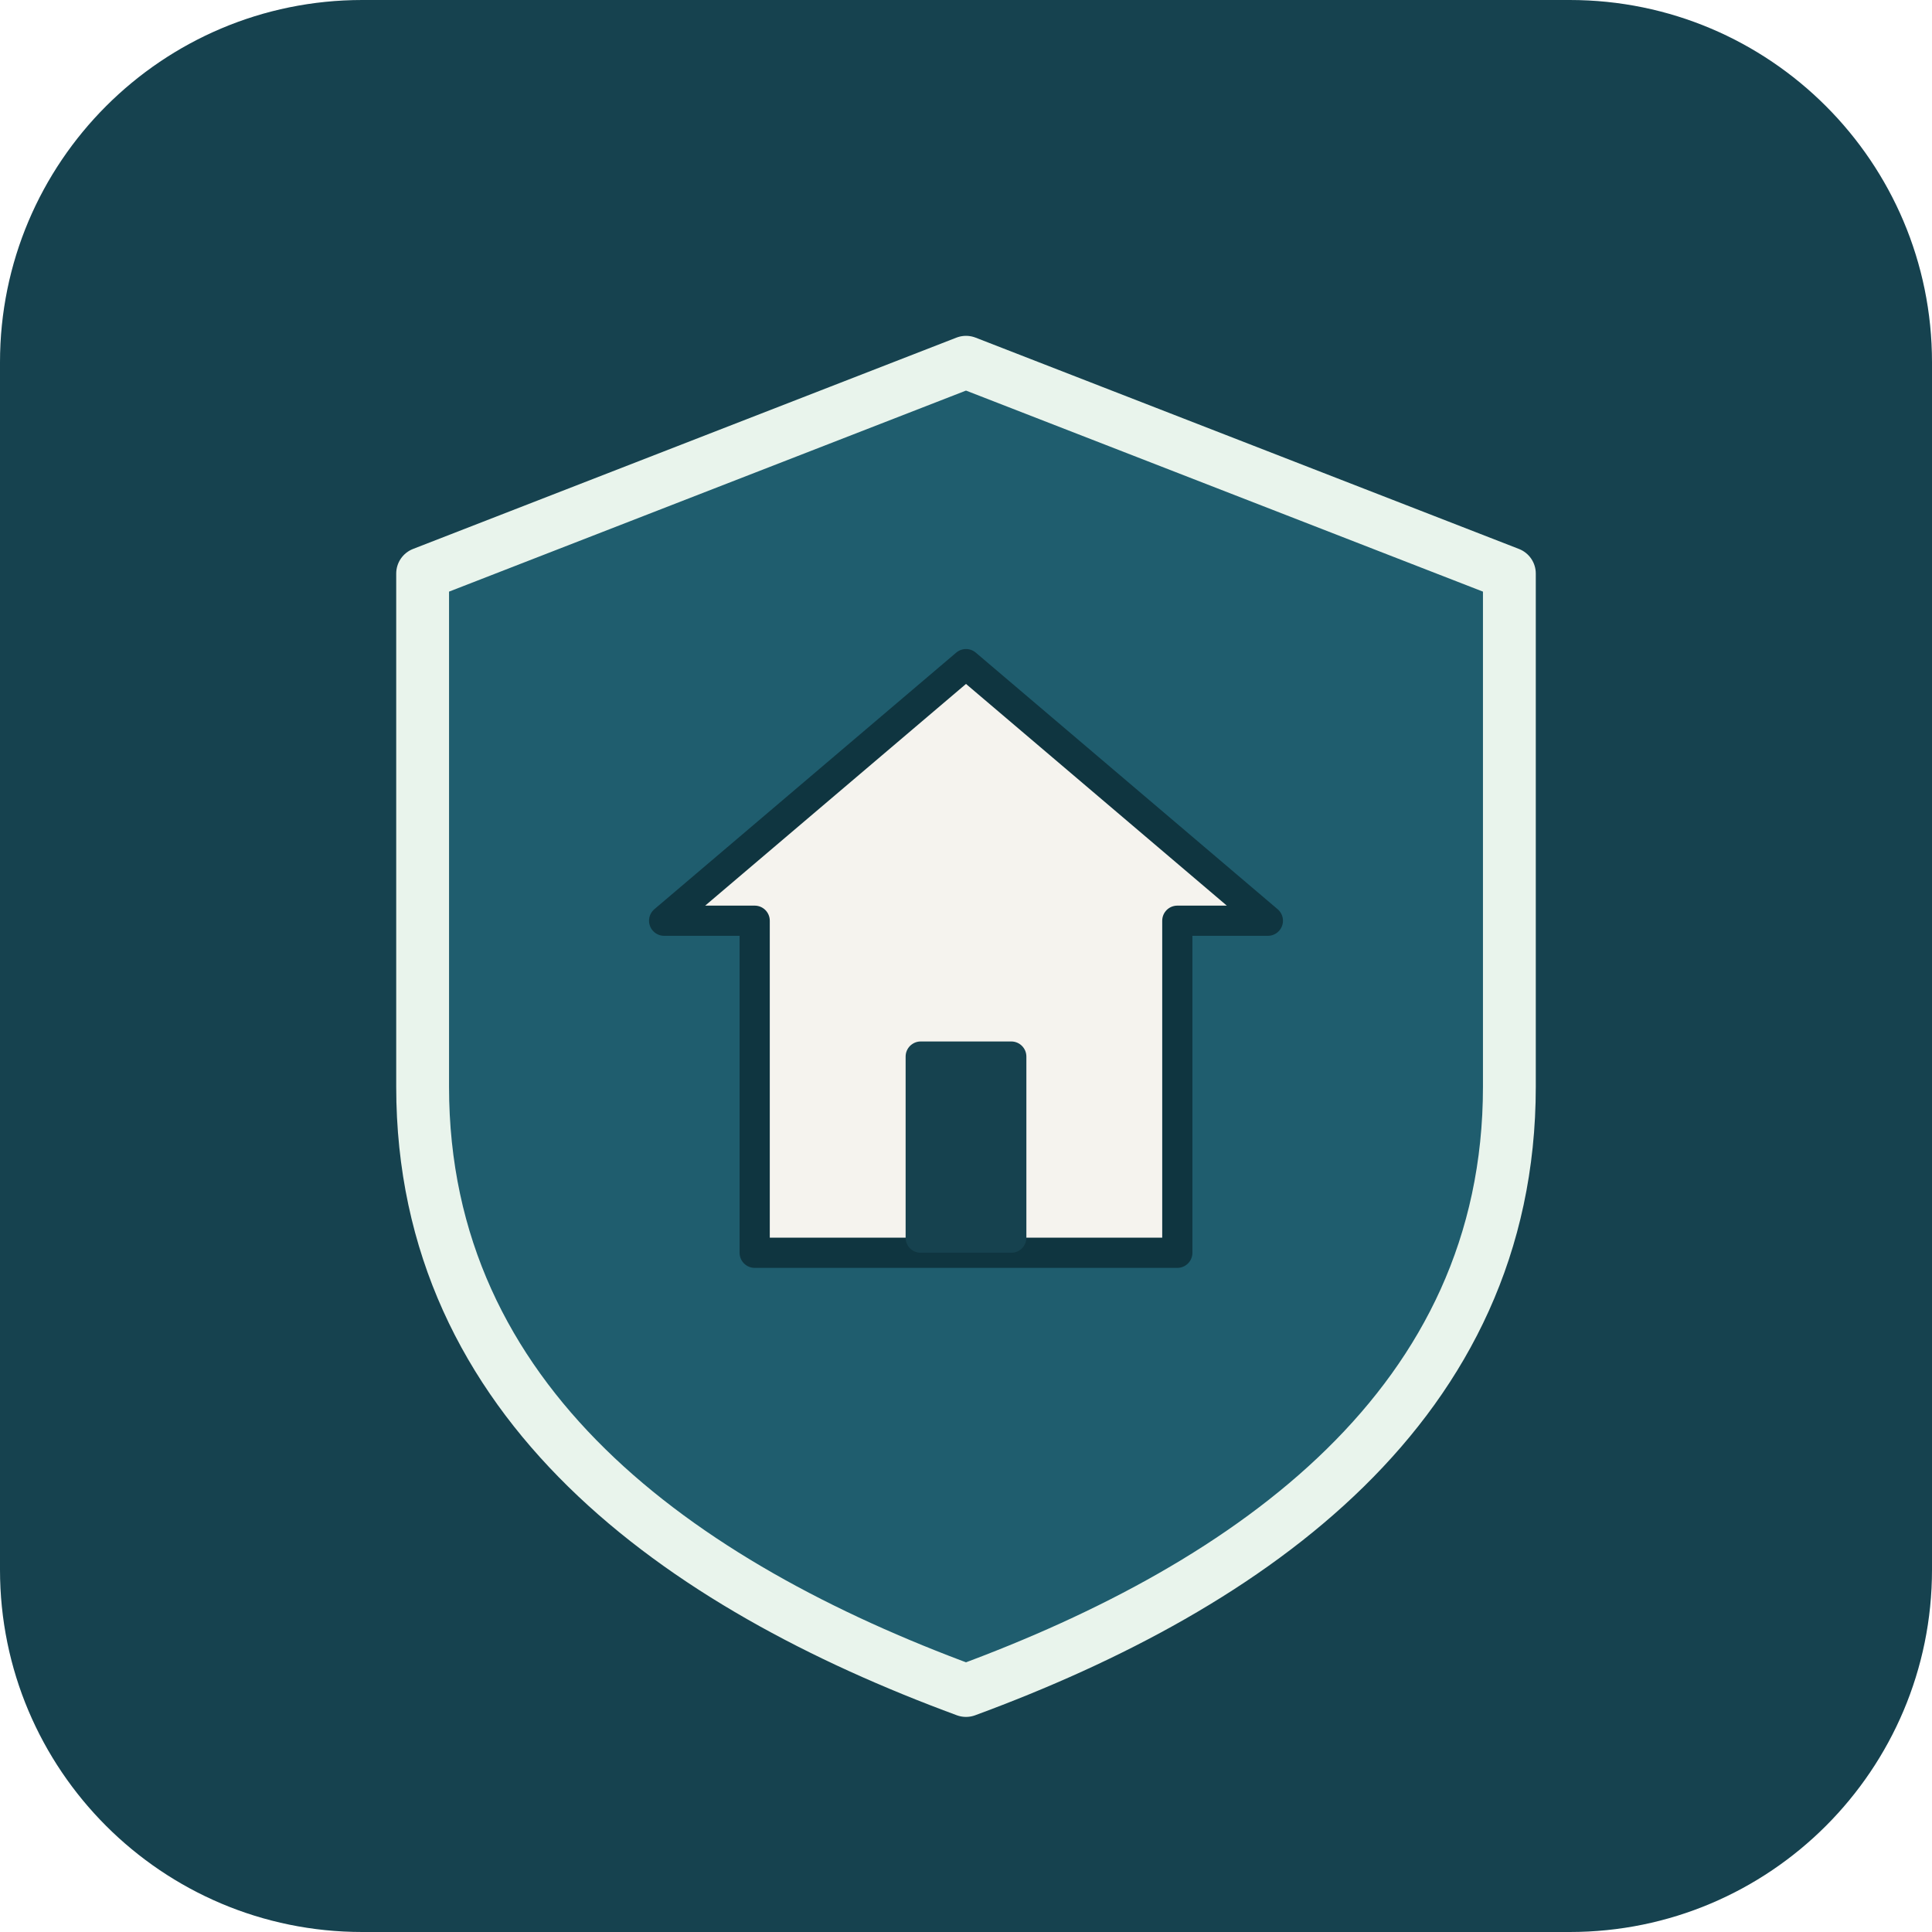
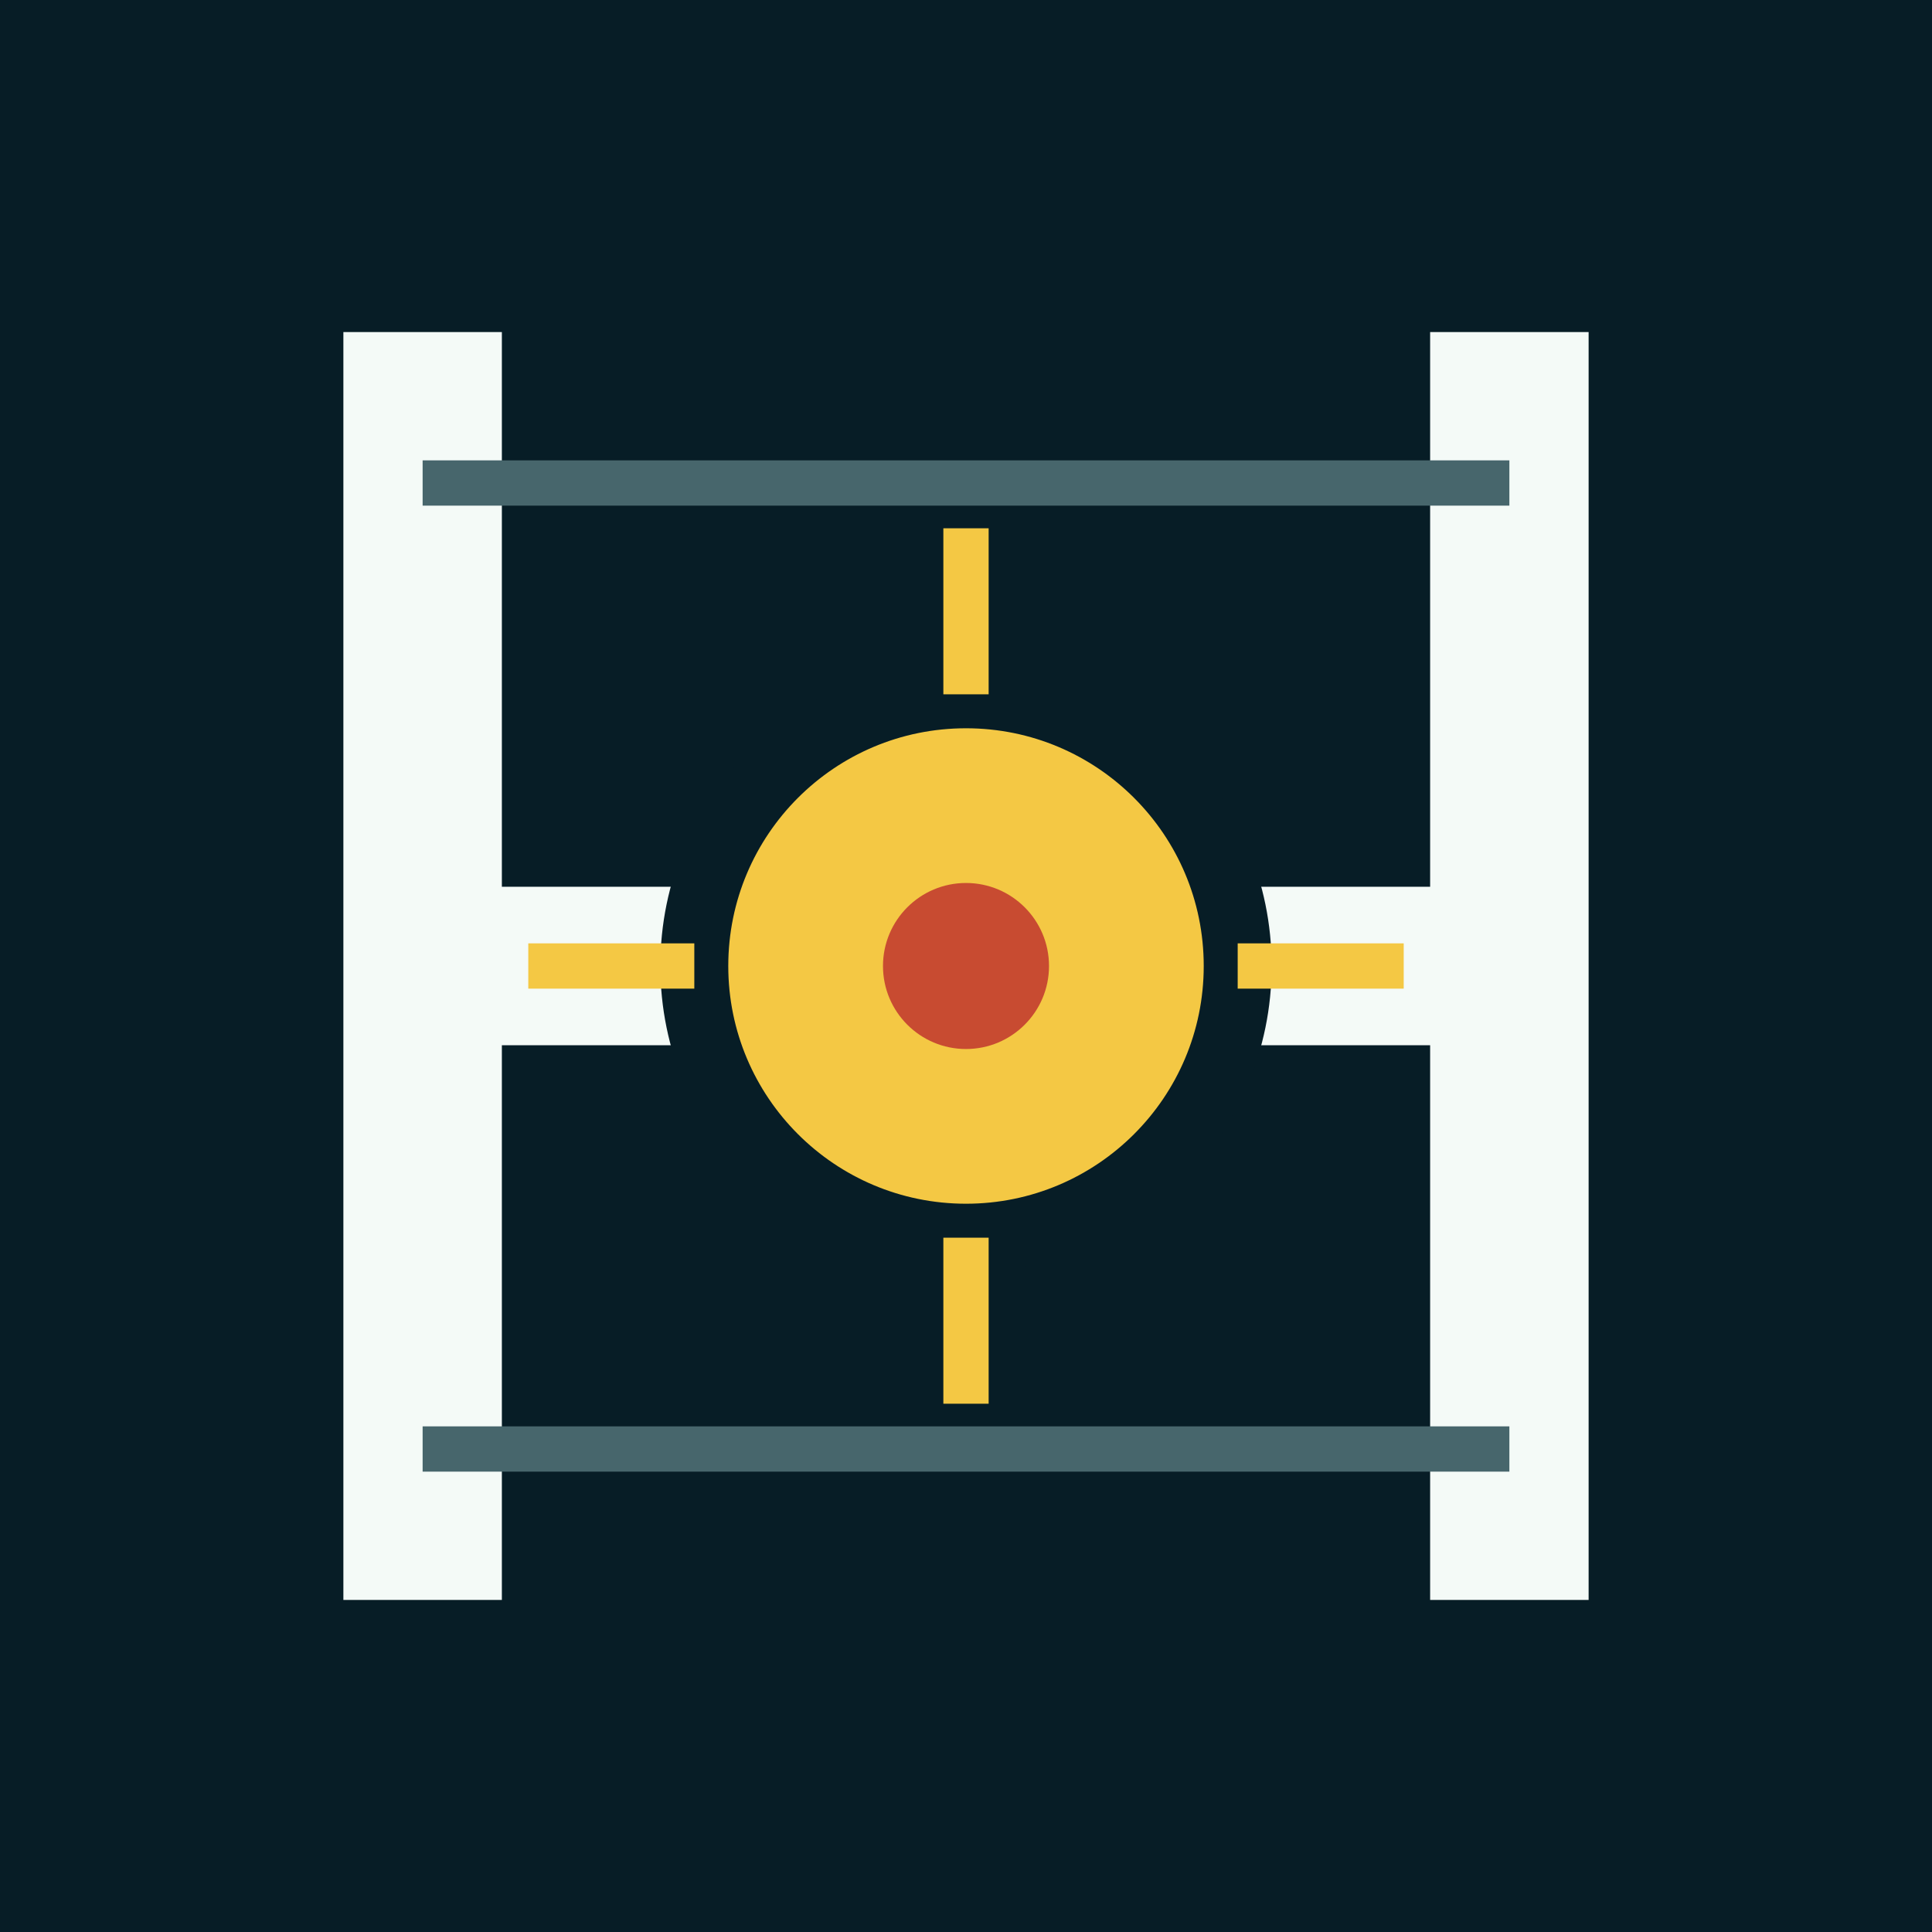
- <svg xmlns="http://www.w3.org/2000/svg" viewBox="0 0 512 512" role="img" aria-label="habitable">
-   <rect width="512" height="512" rx="96" fill="#16424f" />
-   <path d="M256 96 L400 152 V288 C400 372 332 420 256 448 C180 420 112 372 112 288 V152 Z" fill="#1f5d6e" stroke="#e9f4ec" stroke-width="14" stroke-linejoin="round" />
-   <path d="M256 176 L336 244 H312 V332 H200 V244 H176 Z" fill="#f5f3ee" stroke="#0f3540" stroke-width="8" stroke-linejoin="round" />
-   <rect x="240" y="276" width="32" height="56" rx="4" fill="#16424f" />
+ <svg xmlns="http://www.w3.org/2000/svg" viewBox="0 0 512 512" role="img" aria-labelledby="title description">
+   <rect width="512" height="512" fill="#071d26" />
+   <path d="M112 88V424M400 88V424M112 256H400" fill="none" stroke="#f4faf7" stroke-width="42" />
+   <path d="M112 128H400M112 384H400" fill="none" stroke="#47666c" stroke-width="12" />
+   <circle cx="256" cy="256" r="72" fill="#f4c844" stroke="#071d26" stroke-width="18" />
+   <circle cx="256" cy="256" r="22" fill="#c84b31" />
+   <path d="M256 184V140M328 256H372M256 328V372M184 256H140" stroke="#f4c844" stroke-width="12" />
</svg>
